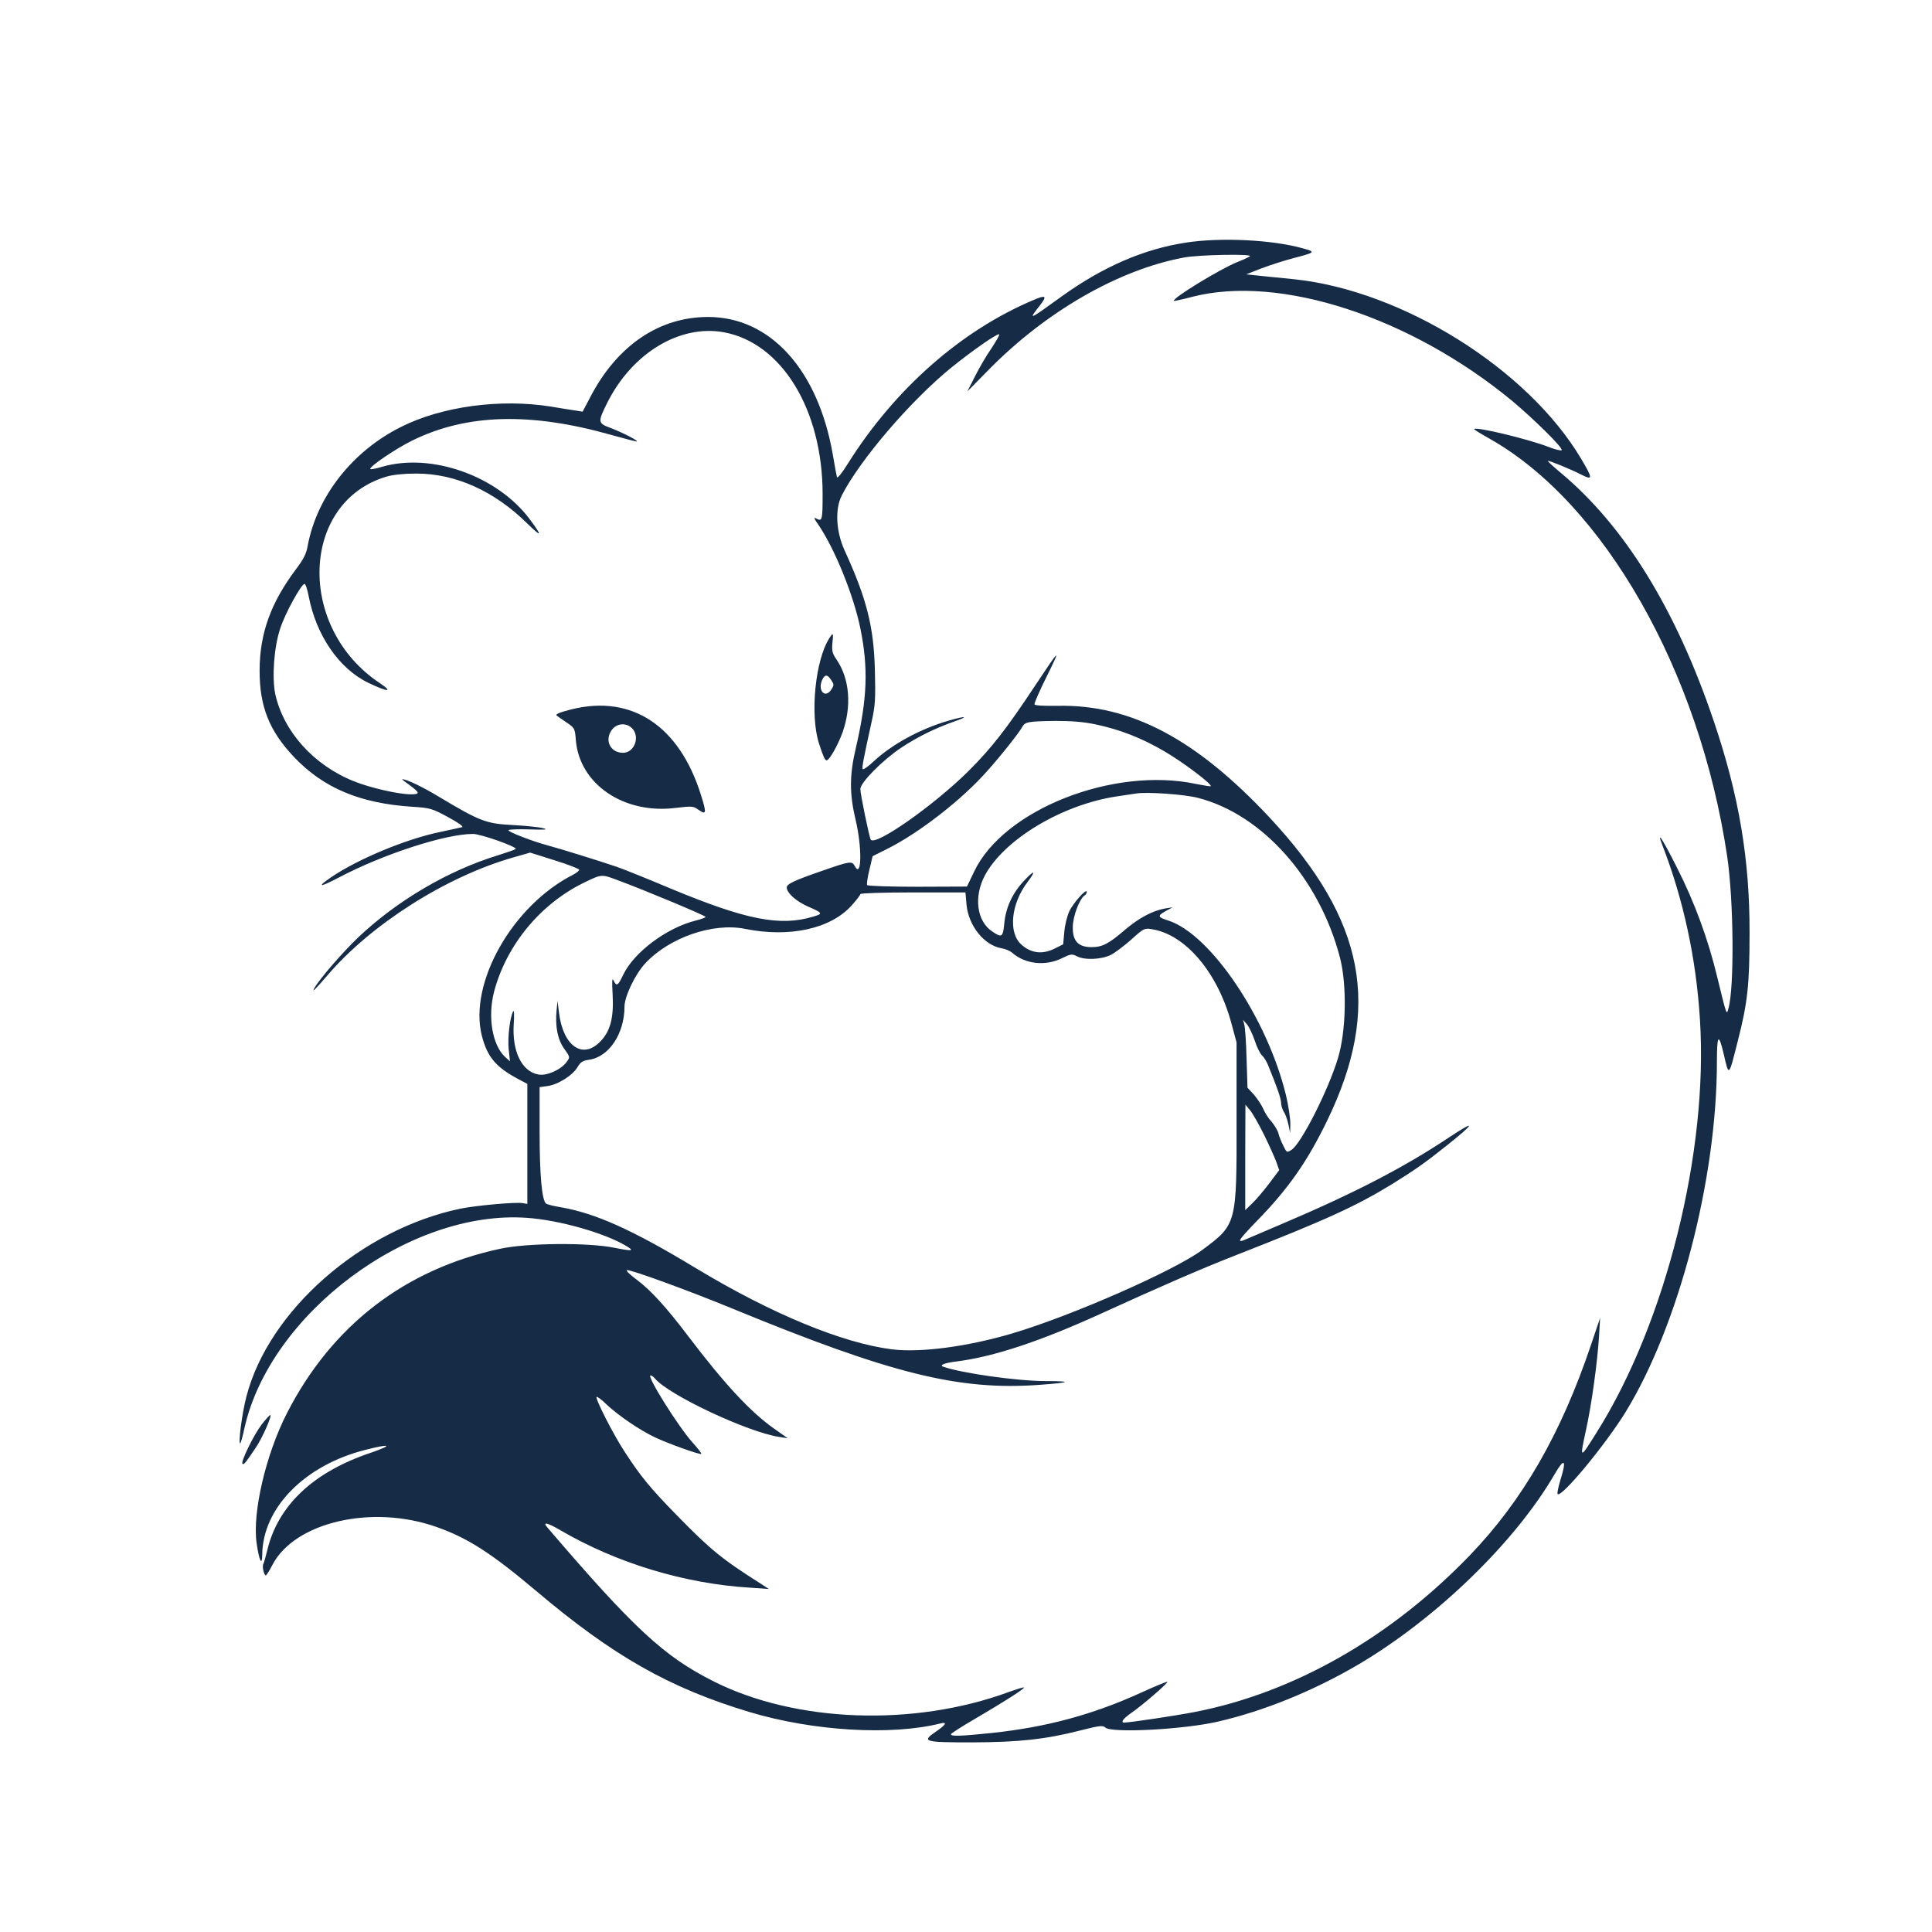
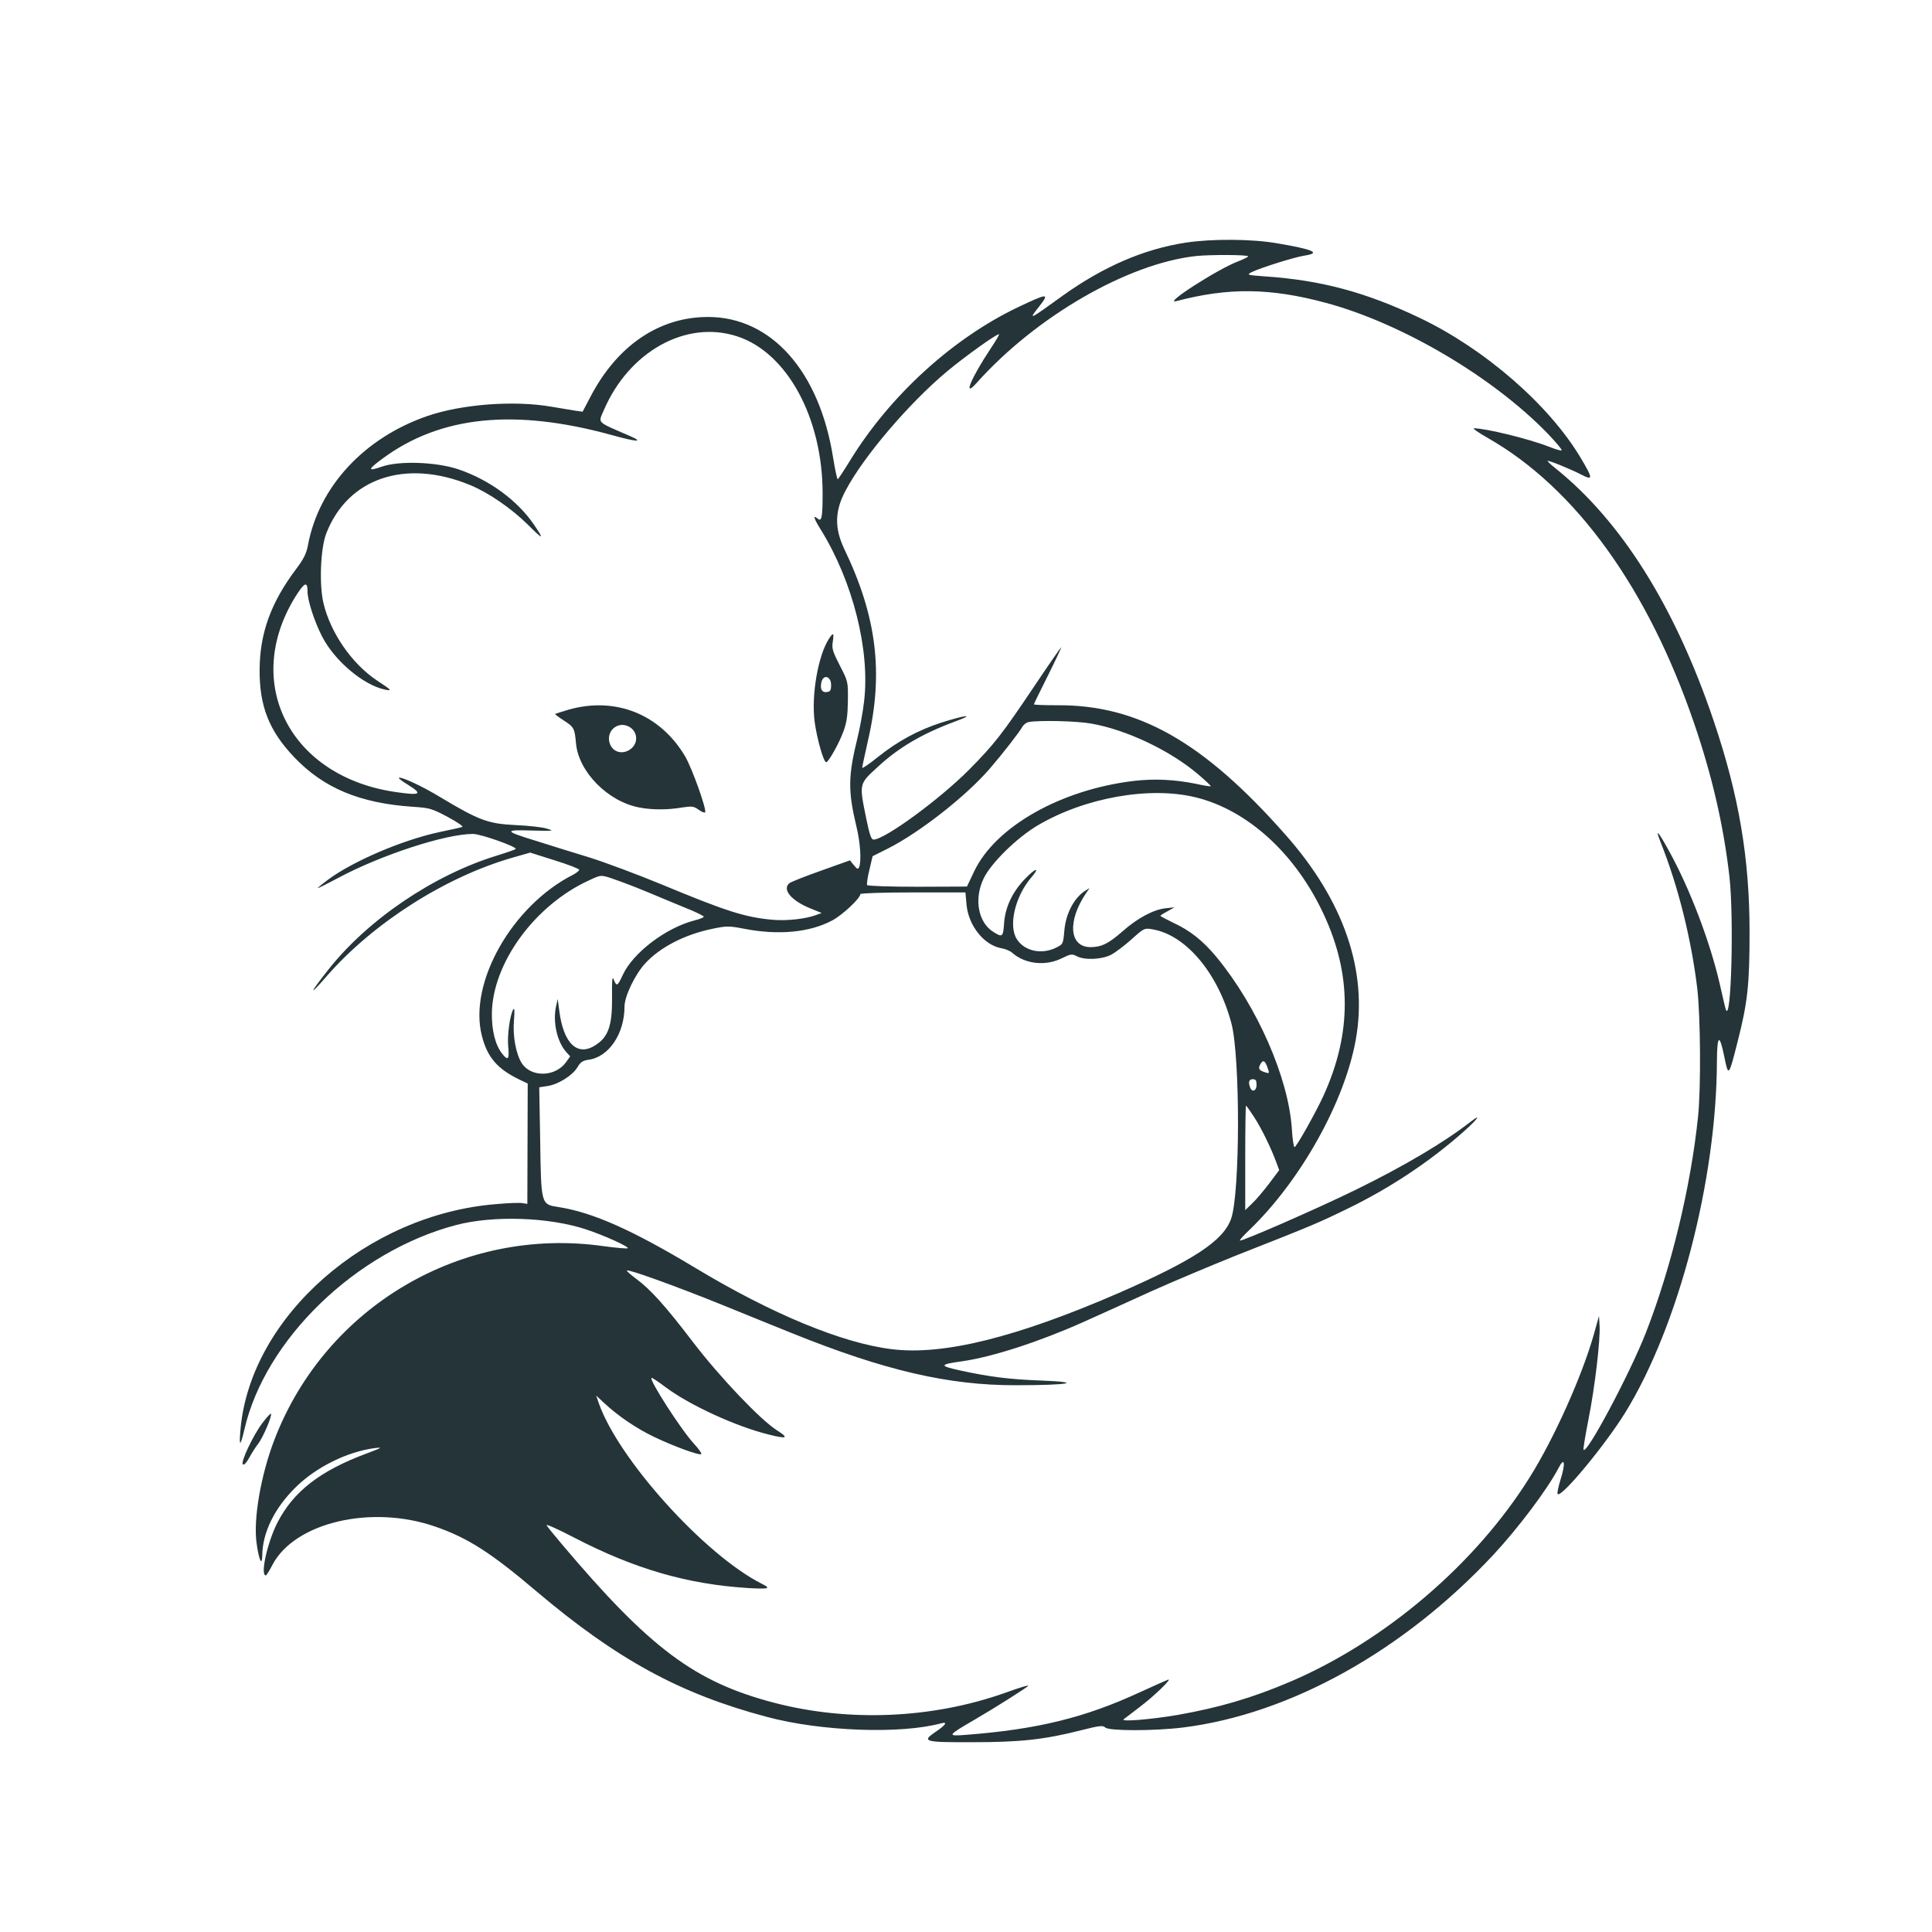
<svg xmlns="http://www.w3.org/2000/svg" viewBox="0 0 1024 1024">
-   <g transform="translate(0,1024) scale(0.1,-0.1)" fill="#162B46" stroke="none">
-     <path d="M6285 8954 c-223 -34 -439 -128 -655 -283 -181 -131 -182 -131 -117 -48 38 49 30 55 -35 27 -384 -162 -735 -471 -984 -867 -30 -49 -55 -80 -58 -72 -2 8 -12 59 -21 114 -77 453 -331 735 -662 735 -259 0 -482 -151 -624 -424 l-41 -78 -37 6 c-20 3 -79 12 -131 21 -268 43 -579 1 -795 -108 -258 -129 -445 -368 -494 -629 -7 -42 -22 -72 -63 -126 -132 -176 -191 -338 -192 -532 -1 -193 50 -323 183 -463 156 -164 349 -245 626 -263 95 -6 105 -9 190 -55 52 -28 83 -50 75 -53 -8 -2 -62 -14 -119 -26 -182 -38 -436 -144 -578 -241 -77 -53 -58 -53 43 0 233 123 564 231 711 231 42 0 238 -70 226 -80 -5 -4 -48 -19 -96 -34 -261 -80 -532 -239 -738 -434 -81 -77 -205 -220 -232 -268 -17 -29 2 -11 69 67 231 270 627 522 983 624 l91 26 130 -41 c71 -22 130 -45 130 -50 0 -5 -15 -17 -32 -26 -322 -163 -555 -575 -484 -854 29 -113 75 -167 196 -231 l45 -24 0 -318 0 -318 -24 4 c-35 7 -245 -12 -330 -29 -525 -109 -1017 -540 -1135 -996 -23 -88 -44 -248 -33 -248 3 0 13 35 22 78 135 610 876 1163 1500 1117 169 -12 406 -79 521 -147 50 -29 38 -31 -62 -11 -139 28 -464 25 -604 -6 -504 -108 -891 -407 -1128 -869 -112 -217 -185 -528 -162 -690 13 -93 29 -127 30 -62 2 247 225 474 545 555 136 35 152 27 30 -15 -305 -102 -493 -280 -549 -519 -8 -33 -17 -64 -20 -70 -8 -12 3 -61 13 -61 3 0 19 25 35 56 118 226 525 321 866 202 167 -58 293 -139 529 -338 410 -347 708 -516 1133 -644 336 -101 750 -126 1011 -61 41 11 32 -6 -24 -44 -76 -52 -62 -56 194 -56 248 1 389 16 576 64 98 25 117 27 129 15 31 -31 415 -11 597 31 243 56 504 162 740 300 415 244 833 648 1044 1010 53 92 66 80 31 -31 -11 -37 -18 -70 -14 -73 20 -20 253 261 360 435 281 458 484 1234 484 1857 0 142 9 154 35 45 29 -127 27 -129 75 62 53 206 63 301 63 575 1 391 -56 728 -189 1121 -200 593 -473 1036 -814 1320 -38 32 -68 59 -66 61 4 4 119 -43 178 -73 61 -31 61 -21 -2 85 -283 476 -947 891 -1521 951 -57 6 -138 14 -179 18 l-75 8 82 32 c45 17 123 42 173 55 112 29 114 32 48 50 -160 46 -438 60 -623 31z m340 -72 c-6 -5 -36 -19 -67 -31 -92 -37 -349 -194 -336 -206 2 -1 46 8 98 22 464 119 1156 -107 1695 -552 117 -98 272 -251 262 -261 -4 -4 -37 4 -74 19 -109 41 -377 106 -390 93 -2 -2 34 -24 80 -50 607 -341 1114 -1230 1261 -2212 35 -233 39 -698 7 -809 -10 -36 -8 -44 -59 165 -48 201 -121 399 -213 580 -78 155 -111 205 -78 120 111 -286 179 -600 199 -923 45 -701 -181 -1606 -546 -2187 -92 -147 -92 -147 -58 10 30 136 60 355 69 495 l6 100 -49 -145 c-159 -471 -362 -823 -642 -1114 -420 -436 -933 -728 -1458 -830 -104 -20 -343 -56 -374 -56 -20 0 -4 22 38 51 57 39 197 160 191 165 -2 2 -64 -23 -138 -57 -257 -117 -501 -183 -791 -214 -164 -17 -218 -19 -218 -7 0 4 57 41 128 82 157 92 265 161 259 166 -2 2 -39 -9 -83 -25 -503 -184 -1125 -161 -1559 56 -265 133 -422 278 -883 816 -29 33 -3 28 69 -14 298 -174 658 -283 1004 -304 l100 -7 -35 23 c-213 135 -271 182 -450 365 -143 146 -194 208 -279 339 -60 91 -157 282 -149 291 3 3 28 -15 54 -41 62 -58 176 -136 257 -174 73 -34 238 -93 244 -87 3 2 -18 29 -46 60 -75 83 -246 356 -223 356 5 0 16 -7 23 -16 73 -88 493 -285 659 -310 l45 -7 -75 53 c-123 87 -261 236 -450 485 -118 156 -202 248 -276 303 -35 26 -58 48 -51 50 19 4 329 -109 557 -203 843 -347 1201 -436 1629 -405 166 12 180 20 33 20 -150 0 -447 42 -542 76 -24 8 5 20 70 28 196 25 439 105 760 251 325 148 526 236 720 312 483 189 639 261 830 378 119 74 172 111 285 201 157 125 162 143 10 42 -238 -158 -503 -295 -885 -457 -80 -34 -160 -68 -178 -76 -62 -28 -55 -15 49 93 168 172 268 315 374 534 290 599 202 1060 -306 1605 -390 417 -736 600 -1123 592 -73 -1 -121 1 -123 8 -2 5 26 70 63 144 79 160 75 158 -57 -41 -154 -233 -233 -334 -354 -455 -183 -182 -497 -403 -520 -365 -8 14 -55 241 -55 268 0 34 117 152 215 218 89 59 181 104 283 140 81 28 62 31 -28 5 -150 -43 -302 -125 -401 -218 -27 -25 -52 -43 -56 -40 -6 6 3 52 48 257 18 83 20 117 16 270 -6 231 -44 378 -161 634 -45 99 -51 217 -15 289 98 192 369 507 584 681 113 91 243 181 251 174 3 -3 -16 -36 -41 -74 -26 -37 -65 -104 -87 -148 l-41 -81 114 116 c304 309 689 530 1034 594 78 15 364 20 350 7z m-2789 -403 c307 -56 524 -410 524 -858 0 -137 -2 -146 -32 -130 -17 9 -15 3 10 -33 86 -126 186 -372 222 -548 43 -211 37 -372 -24 -635 -34 -144 -34 -242 -1 -381 35 -147 32 -313 -4 -245 -16 29 -25 27 -172 -24 -150 -52 -189 -70 -189 -89 0 -29 52 -75 115 -102 76 -33 78 -37 26 -52 -177 -54 -359 -17 -760 150 -119 50 -247 102 -286 115 -82 28 -300 96 -365 113 -81 22 -210 72 -205 80 3 4 53 6 112 4 84 -3 100 -1 73 6 -19 6 -91 13 -160 17 -142 7 -175 19 -392 149 -89 54 -173 94 -196 94 -3 0 13 -13 36 -29 58 -43 60 -51 10 -51 -66 0 -215 34 -302 69 -213 85 -373 263 -417 462 -18 87 -7 247 25 344 25 81 113 240 130 240 6 0 15 -29 22 -65 40 -208 161 -384 316 -459 104 -50 135 -51 60 -1 -442 295 -419 959 37 1094 35 10 92 16 157 16 209 0 414 -92 590 -266 76 -74 80 -68 14 21 -172 233 -525 358 -788 280 -30 -9 -56 -14 -59 -11 -10 10 134 108 222 151 288 142 627 151 1054 30 69 -19 130 -35 135 -35 16 1 -71 46 -136 71 -70 26 -71 31 -19 135 132 263 384 415 617 373z m1969 -2078 c130 -27 247 -73 368 -144 96 -56 253 -174 244 -184 -2 -2 -37 4 -78 12 -440 93 -1021 -137 -1176 -465 l-38 -79 -262 -1 c-144 0 -264 4 -267 9 -3 4 2 41 12 81 l17 72 80 40 c169 85 396 262 527 411 77 86 170 204 186 234 15 27 30 30 177 32 83 0 148 -5 210 -18z m545 -390 c341 -88 643 -428 752 -846 38 -147 33 -392 -11 -535 -52 -171 -194 -450 -245 -484 -25 -16 -26 -16 -44 21 -11 21 -22 50 -26 65 -3 15 -20 43 -36 62 -17 18 -37 50 -45 70 -9 20 -31 53 -49 74 l-34 37 -5 155 c-2 85 -8 166 -12 180 l-7 25 20 -23 c11 -12 30 -51 42 -86 11 -35 29 -71 39 -80 10 -9 25 -33 33 -54 48 -117 68 -175 68 -198 0 -13 7 -35 15 -48 9 -13 19 -43 24 -67 l9 -44 1 50 c0 28 -10 95 -23 150 -99 408 -400 854 -624 926 -56 17 -58 25 -16 49 l39 21 -39 -6 c-65 -11 -139 -50 -212 -112 -87 -75 -121 -93 -178 -93 -71 0 -101 32 -100 106 0 57 36 152 64 169 5 3 10 11 10 18 0 21 -70 -57 -92 -102 -12 -25 -24 -74 -27 -111 l-6 -65 -48 -24 c-64 -31 -124 -23 -175 24 -69 63 -53 217 35 331 47 63 36 65 -21 4 -60 -64 -95 -140 -103 -224 -7 -74 -13 -78 -64 -43 -82 54 -99 184 -39 297 103 192 411 376 700 419 41 6 86 13 100 15 56 10 258 -4 330 -23z m-3074 -437 c141 -52 464 -187 464 -194 0 -3 -24 -12 -52 -19 -153 -38 -325 -166 -383 -284 -30 -63 -37 -67 -53 -34 -8 17 -9 -1 -5 -73 7 -124 -12 -197 -67 -252 -93 -94 -195 -22 -217 153 l-8 64 -5 -50 c-8 -84 5 -154 40 -203 32 -45 32 -45 13 -71 -30 -41 -106 -75 -150 -66 -88 16 -140 124 -130 269 3 45 2 74 -3 66 -17 -31 -30 -137 -24 -200 l7 -65 -26 23 c-68 63 -93 213 -58 347 66 248 248 468 483 580 87 42 87 42 174 9z m1847 -131 c11 -110 93 -213 185 -229 20 -3 46 -14 57 -24 68 -60 176 -72 263 -29 47 23 53 24 79 11 41 -22 131 -18 181 7 23 12 72 49 109 82 64 58 69 61 108 54 179 -28 350 -231 422 -500 l27 -100 0 -410 c1 -552 1 -554 -179 -688 -148 -111 -699 -353 -1015 -446 -236 -69 -479 -101 -631 -83 -263 33 -637 187 -1040 430 -337 204 -532 291 -715 323 -38 6 -74 15 -80 20 -22 18 -34 152 -34 382 l0 235 44 6 c56 9 131 56 157 100 16 27 27 34 60 39 106 14 189 138 189 282 0 53 56 171 110 229 126 136 358 217 528 183 236 -48 455 0 566 124 25 28 46 55 46 60 0 5 122 9 279 9 l278 0 6 -67z m1577 -1218 c27 -55 56 -120 65 -144 l15 -43 -54 -72 c-30 -39 -70 -87 -90 -105 l-36 -35 0 280 1 279 25 -30 c13 -16 47 -75 74 -130z" />
-     <path d="M4396 6858 c-75 -116 -104 -407 -55 -559 21 -65 31 -89 40 -89 15 0 61 82 85 149 49 140 37 284 -32 385 -22 32 -26 46 -22 87 6 56 4 58 -16 27z m10 -223 c15 -23 15 -27 0 -50 -34 -52 -76 -1 -46 56 14 26 26 24 46 -6z" />
-     <path d="M3032 6481 c-68 -17 -91 -27 -81 -34 2 -2 25 -18 50 -35 45 -30 46 -32 51 -94 19 -235 255 -395 530 -360 86 10 93 10 120 -10 42 -29 44 -19 13 79 -114 365 -365 532 -683 454z m318 -101 c44 -44 13 -130 -48 -130 -61 0 -95 56 -67 109 23 46 80 56 115 21z" />
-     <path d="M1387 2690 c-42 -55 -112 -198 -102 -208 7 -7 14 1 72 87 36 55 87 171 75 171 -4 -1 -24 -23 -45 -50z" />
+   <g transform="translate(0,1024) scale(0.1,-0.1)" fill="#243438" stroke="none">
+     <path d="M6285 8954 c-223 -34 -439 -128 -655 -283 -181 -131 -182 -131 -118 -50 51 66 40 65 -118 -10 -345 -165 -676 -467 -886 -808 -35 -57 -65 -103 -68 -103 -3 0 -14 50 -24 112 -72 460 -328 748 -663 748 -259 0 -482 -151 -624 -424 l-41 -78 -37 5 c-20 3 -76 13 -126 21 -200 35 -476 14 -660 -49 -336 -116 -576 -376 -633 -686 -8 -43 -23 -73 -64 -127 -132 -176 -191 -338 -192 -532 -1 -193 50 -323 183 -463 156 -164 348 -244 628 -263 92 -6 103 -10 188 -55 50 -27 83 -50 75 -52 -8 -3 -62 -15 -120 -27 -196 -42 -457 -153 -592 -253 -31 -23 -55 -43 -54 -44 1 -2 49 22 107 53 225 121 569 234 716 234 42 0 238 -70 226 -80 -5 -4 -48 -19 -97 -34 -337 -103 -687 -340 -897 -607 -103 -130 -104 -145 -4 -29 246 280 627 523 984 625 l91 26 130 -41 c71 -22 130 -45 130 -50 0 -5 -15 -17 -32 -26 -324 -164 -556 -574 -484 -854 29 -114 82 -175 197 -231 l46 -22 -1 -319 -1 -319 -24 4 c-13 3 -76 1 -140 -5 -685 -54 -1301 -595 -1356 -1190 -9 -97 -2 -100 20 -6 109 478 591 945 1122 1085 199 52 492 42 689 -23 97 -32 229 -92 221 -100 -3 -3 -60 2 -127 11 -751 107 -1475 -319 -1746 -1027 -72 -188 -112 -421 -94 -547 12 -89 29 -126 30 -66 1 120 63 249 175 360 108 108 275 191 423 210 42 5 37 2 -43 -28 -248 -92 -390 -202 -475 -368 -53 -104 -92 -279 -61 -279 3 0 19 25 35 56 118 225 525 321 865 202 170 -59 294 -138 535 -343 427 -361 761 -543 1221 -665 288 -77 709 -92 923 -34 37 10 25 -9 -29 -45 -76 -52 -62 -56 199 -55 251 0 378 14 571 63 98 25 117 27 129 15 18 -19 259 -19 413 0 567 71 1169 406 1645 916 131 141 287 348 345 460 32 62 38 25 9 -66 -11 -37 -18 -70 -14 -73 20 -20 253 261 360 435 281 458 482 1229 484 1859 1 143 14 149 40 20 21 -104 23 -101 70 85 53 208 63 301 63 580 0 390 -56 722 -189 1116 -204 606 -490 1062 -841 1343 -24 19 -42 36 -40 38 5 4 119 -42 179 -73 62 -32 62 -21 -4 89 -167 281 -509 578 -853 742 -285 136 -523 200 -820 220 -95 7 -98 8 -72 22 43 22 227 80 280 88 90 14 52 32 -141 65 -135 24 -349 25 -487 4z m331 -73 c-3 -4 -27 -16 -53 -26 -109 -41 -404 -231 -328 -211 277 73 498 70 792 -9 402 -108 885 -392 1177 -694 43 -45 76 -84 73 -88 -3 -3 -34 6 -69 20 -101 40 -333 97 -396 97 -9 0 24 -23 73 -51 466 -265 850 -797 1095 -1515 95 -278 155 -539 186 -807 25 -217 10 -789 -19 -707 -3 8 -17 69 -32 135 -52 225 -158 504 -269 705 -58 105 -74 123 -46 50 94 -234 164 -515 196 -780 17 -149 20 -524 4 -679 -39 -374 -142 -800 -277 -1146 -86 -219 -318 -654 -330 -618 -2 5 10 77 26 159 34 169 64 425 59 499 l-3 50 -28 -100 c-62 -218 -209 -547 -338 -753 -286 -459 -763 -867 -1267 -1084 -201 -86 -380 -139 -603 -178 -136 -23 -299 -37 -284 -23 6 5 44 34 85 65 76 57 178 156 150 145 -8 -3 -76 -33 -150 -67 -290 -134 -542 -196 -920 -225 -102 -8 -101 -5 45 80 107 62 285 175 285 180 0 4 -36 -6 -130 -40 -383 -134 -822 -153 -1217 -50 -420 110 -658 287 -1128 844 -38 45 -74 89 -78 97 -5 8 61 -21 145 -65 322 -167 602 -248 924 -268 111 -6 123 -3 71 23 -302 153 -758 658 -863 956 l-14 41 44 -41 c76 -70 168 -132 261 -177 104 -50 243 -101 252 -92 3 4 -14 28 -38 54 -67 72 -238 337 -226 350 3 2 37 -21 77 -51 126 -94 374 -208 547 -250 95 -24 106 -18 41 23 -87 55 -301 280 -443 465 -147 193 -227 282 -303 338 -30 22 -52 42 -49 44 7 8 260 -83 502 -181 132 -54 301 -122 375 -152 489 -197 828 -276 1185 -275 285 0 365 16 130 25 -164 6 -268 19 -425 53 -114 25 -113 32 10 49 161 23 409 104 640 207 80 36 242 109 360 163 118 53 323 139 455 192 412 162 436 173 590 248 222 108 433 248 610 405 76 67 102 103 39 54 -140 -109 -351 -234 -606 -359 -208 -102 -609 -277 -616 -270 -3 2 20 28 51 57 271 261 504 678 563 1008 65 363 -63 736 -373 1086 -435 493 -782 689 -1210 686 -68 0 -123 2 -123 5 0 3 34 72 75 154 41 82 72 149 70 149 -2 0 -68 -95 -145 -210 -169 -252 -210 -304 -342 -438 -158 -159 -449 -372 -508 -372 -12 0 -21 25 -38 108 -39 191 -40 185 60 277 111 103 235 176 413 242 109 40 53 34 -79 -8 -122 -40 -228 -98 -330 -179 -47 -38 -86 -65 -86 -59 0 6 14 70 30 142 84 361 47 660 -126 1019 -52 111 -50 201 9 310 95 180 337 463 536 629 97 81 269 204 276 197 2 -2 -18 -36 -44 -75 -105 -158 -150 -267 -75 -183 314 352 802 634 1164 673 73 8 281 7 276 -2z m-2711 -423 c266 -85 455 -432 455 -833 0 -128 -5 -152 -26 -134 -27 23 -22 3 18 -61 168 -272 260 -636 228 -906 -6 -54 -22 -142 -35 -194 -50 -205 -51 -280 -6 -470 21 -84 27 -183 15 -215 -6 -14 -10 -13 -28 9 l-21 26 -154 -55 c-85 -30 -160 -60 -167 -66 -40 -33 10 -93 112 -134 l59 -24 -30 -11 c-52 -20 -157 -32 -230 -25 -146 13 -246 45 -590 188 -126 52 -297 116 -380 142 -82 25 -208 64 -280 87 -174 53 -177 61 -26 56 115 -3 120 -2 80 10 -24 8 -100 16 -168 19 -143 7 -191 24 -396 147 -100 61 -212 112 -221 103 -3 -2 18 -18 46 -35 82 -51 71 -59 -56 -41 -565 78 -823 577 -538 1037 48 76 64 83 64 27 0 -47 36 -159 78 -240 66 -128 218 -256 332 -280 41 -8 37 -4 -43 49 -133 89 -246 253 -283 411 -23 100 -15 288 15 367 114 295 421 398 763 257 97 -40 219 -124 306 -210 82 -82 88 -82 33 -1 -88 130 -239 240 -403 295 -118 39 -314 46 -406 13 -75 -26 -74 -15 5 43 307 227 700 267 1216 125 132 -37 173 -39 96 -5 -180 78 -169 66 -139 136 133 311 435 480 705 393z m1878 -2053 c185 -32 416 -141 565 -267 40 -34 71 -63 69 -65 -2 -2 -36 3 -75 12 -113 23 -220 29 -332 16 -387 -46 -734 -242 -847 -480 l-38 -80 -262 -1 c-144 0 -264 4 -267 9 -3 4 2 41 12 81 l17 72 80 40 c170 86 415 278 541 424 73 85 159 196 172 221 7 12 22 24 34 26 55 10 253 6 331 -8z m554 -391 c275 -67 529 -298 678 -618 150 -320 150 -633 0 -963 -44 -95 -144 -273 -154 -273 -4 0 -11 44 -14 98 -18 269 -183 647 -399 909 -72 87 -140 141 -231 183 -37 18 -67 34 -67 36 0 2 17 13 38 24 l37 21 -47 -5 c-65 -7 -150 -53 -228 -122 -74 -65 -112 -84 -170 -84 -112 0 -124 136 -25 284 l20 29 -26 -16 c-58 -39 -101 -122 -108 -212 -6 -69 -7 -70 -44 -88 -77 -38 -168 -18 -208 46 -45 71 -9 225 76 325 51 59 24 53 -34 -8 -65 -68 -103 -148 -109 -232 -5 -74 -9 -78 -56 -48 -82 50 -105 176 -52 285 40 82 175 214 284 279 249 148 594 210 839 150z m-3071 -438 c68 -24 121 -45 259 -103 39 -16 100 -42 138 -57 37 -16 67 -31 67 -35 0 -4 -23 -13 -51 -20 -150 -39 -324 -171 -378 -288 -28 -61 -33 -63 -48 -25 -8 21 -10 -1 -9 -98 1 -143 -19 -204 -84 -247 -98 -67 -174 4 -196 182 l-8 60 -9 -40 c-18 -82 6 -188 55 -242 l20 -22 -22 -31 c-56 -78 -184 -82 -234 -6 -31 48 -49 144 -42 226 4 48 3 70 -3 61 -18 -28 -34 -143 -27 -202 6 -65 -2 -73 -33 -33 -36 46 -55 122 -54 214 4 266 228 573 515 704 67 31 61 31 144 2z m1857 -133 c11 -110 93 -213 185 -229 20 -3 46 -14 57 -24 68 -60 176 -72 263 -29 47 23 53 24 79 11 41 -22 131 -18 181 7 23 12 72 49 109 82 64 58 69 61 108 54 179 -28 351 -232 422 -500 47 -180 46 -900 -2 -1035 -41 -116 -197 -219 -595 -393 -541 -235 -930 -332 -1203 -298 -263 32 -635 186 -1042 431 -332 200 -543 294 -723 322 -95 15 -94 9 -99 359 l-5 276 45 7 c57 9 132 56 158 100 15 26 28 35 58 39 107 14 191 137 191 282 0 54 56 171 110 229 79 86 210 153 355 183 77 16 88 16 171 0 181 -35 347 -19 466 45 54 29 148 117 148 139 0 5 122 9 279 9 l278 0 6 -67z m1596 -864 c10 -28 9 -30 -12 -23 -34 10 -40 20 -27 43 14 26 25 21 39 -20z m-59 -89 c0 -32 -23 -42 -34 -14 -11 29 -6 44 14 44 16 0 20 -7 20 -30z m-12 -172 c40 -62 90 -165 118 -242 l14 -38 -54 -72 c-30 -39 -70 -87 -90 -105 l-36 -35 0 277 c0 152 2 277 4 277 2 0 22 -28 44 -62z" />
+     <path d="M4394 6855 c-58 -89 -95 -301 -76 -442 12 -88 47 -213 61 -213 12 0 70 103 92 165 17 46 22 84 23 161 1 101 1 102 -43 187 -38 74 -43 91 -37 126 7 47 3 51 -20 16z m11 -245 c0 -29 -4 -36 -23 -38 -26 -4 -37 17 -28 54 11 42 51 29 51 -16z" />
+     <path d="M3015 6479 c-38 -11 -71 -22 -73 -23 -1 -2 20 -18 48 -36 52 -33 56 -41 63 -121 14 -150 169 -308 336 -339 67 -13 149 -13 225 0 53 8 62 7 88 -11 16 -12 32 -18 35 -15 11 11 -68 232 -105 296 -132 224 -369 319 -617 249z m318 -90 c47 -25 52 -86 11 -118 -42 -33 -96 -19 -112 28 -22 65 41 121 101 90z" />
+     <path d="M1391 2698 c-50 -66 -116 -207 -104 -219 6 -6 19 8 33 33 13 24 35 59 50 78 26 35 74 149 66 157 -2 3 -23 -20 -45 -49z" />
  </g>
</svg>
